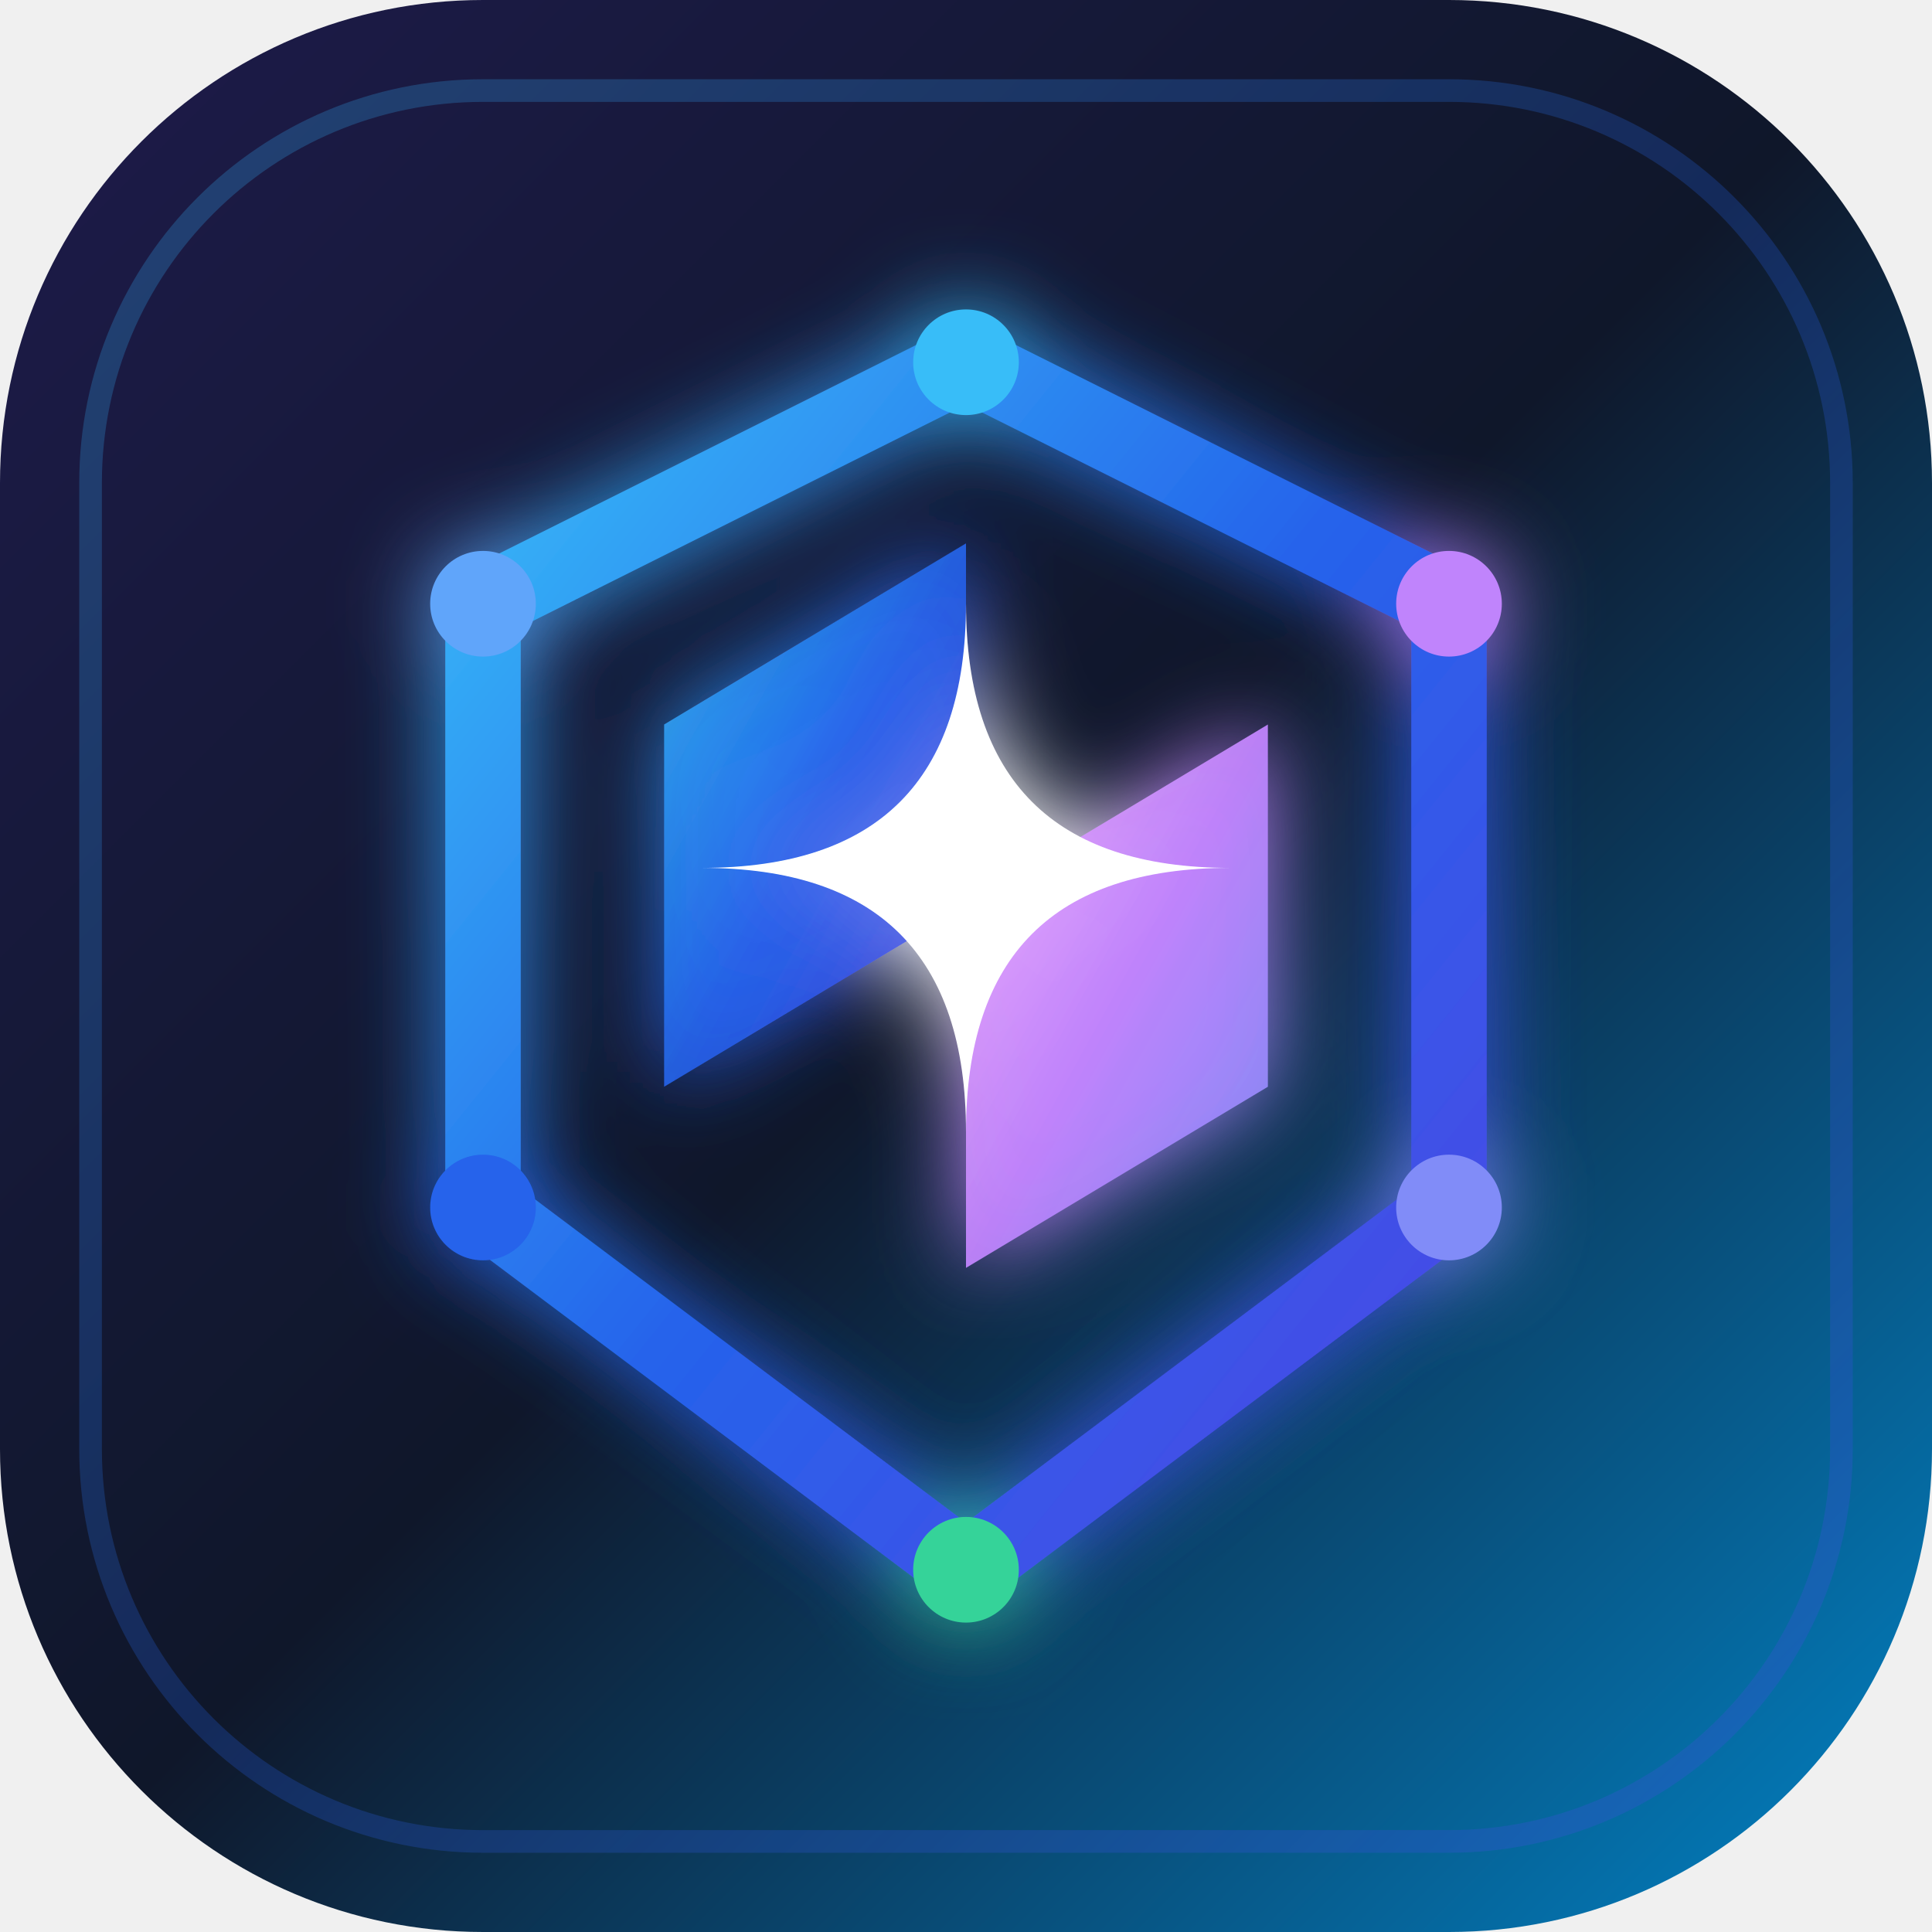
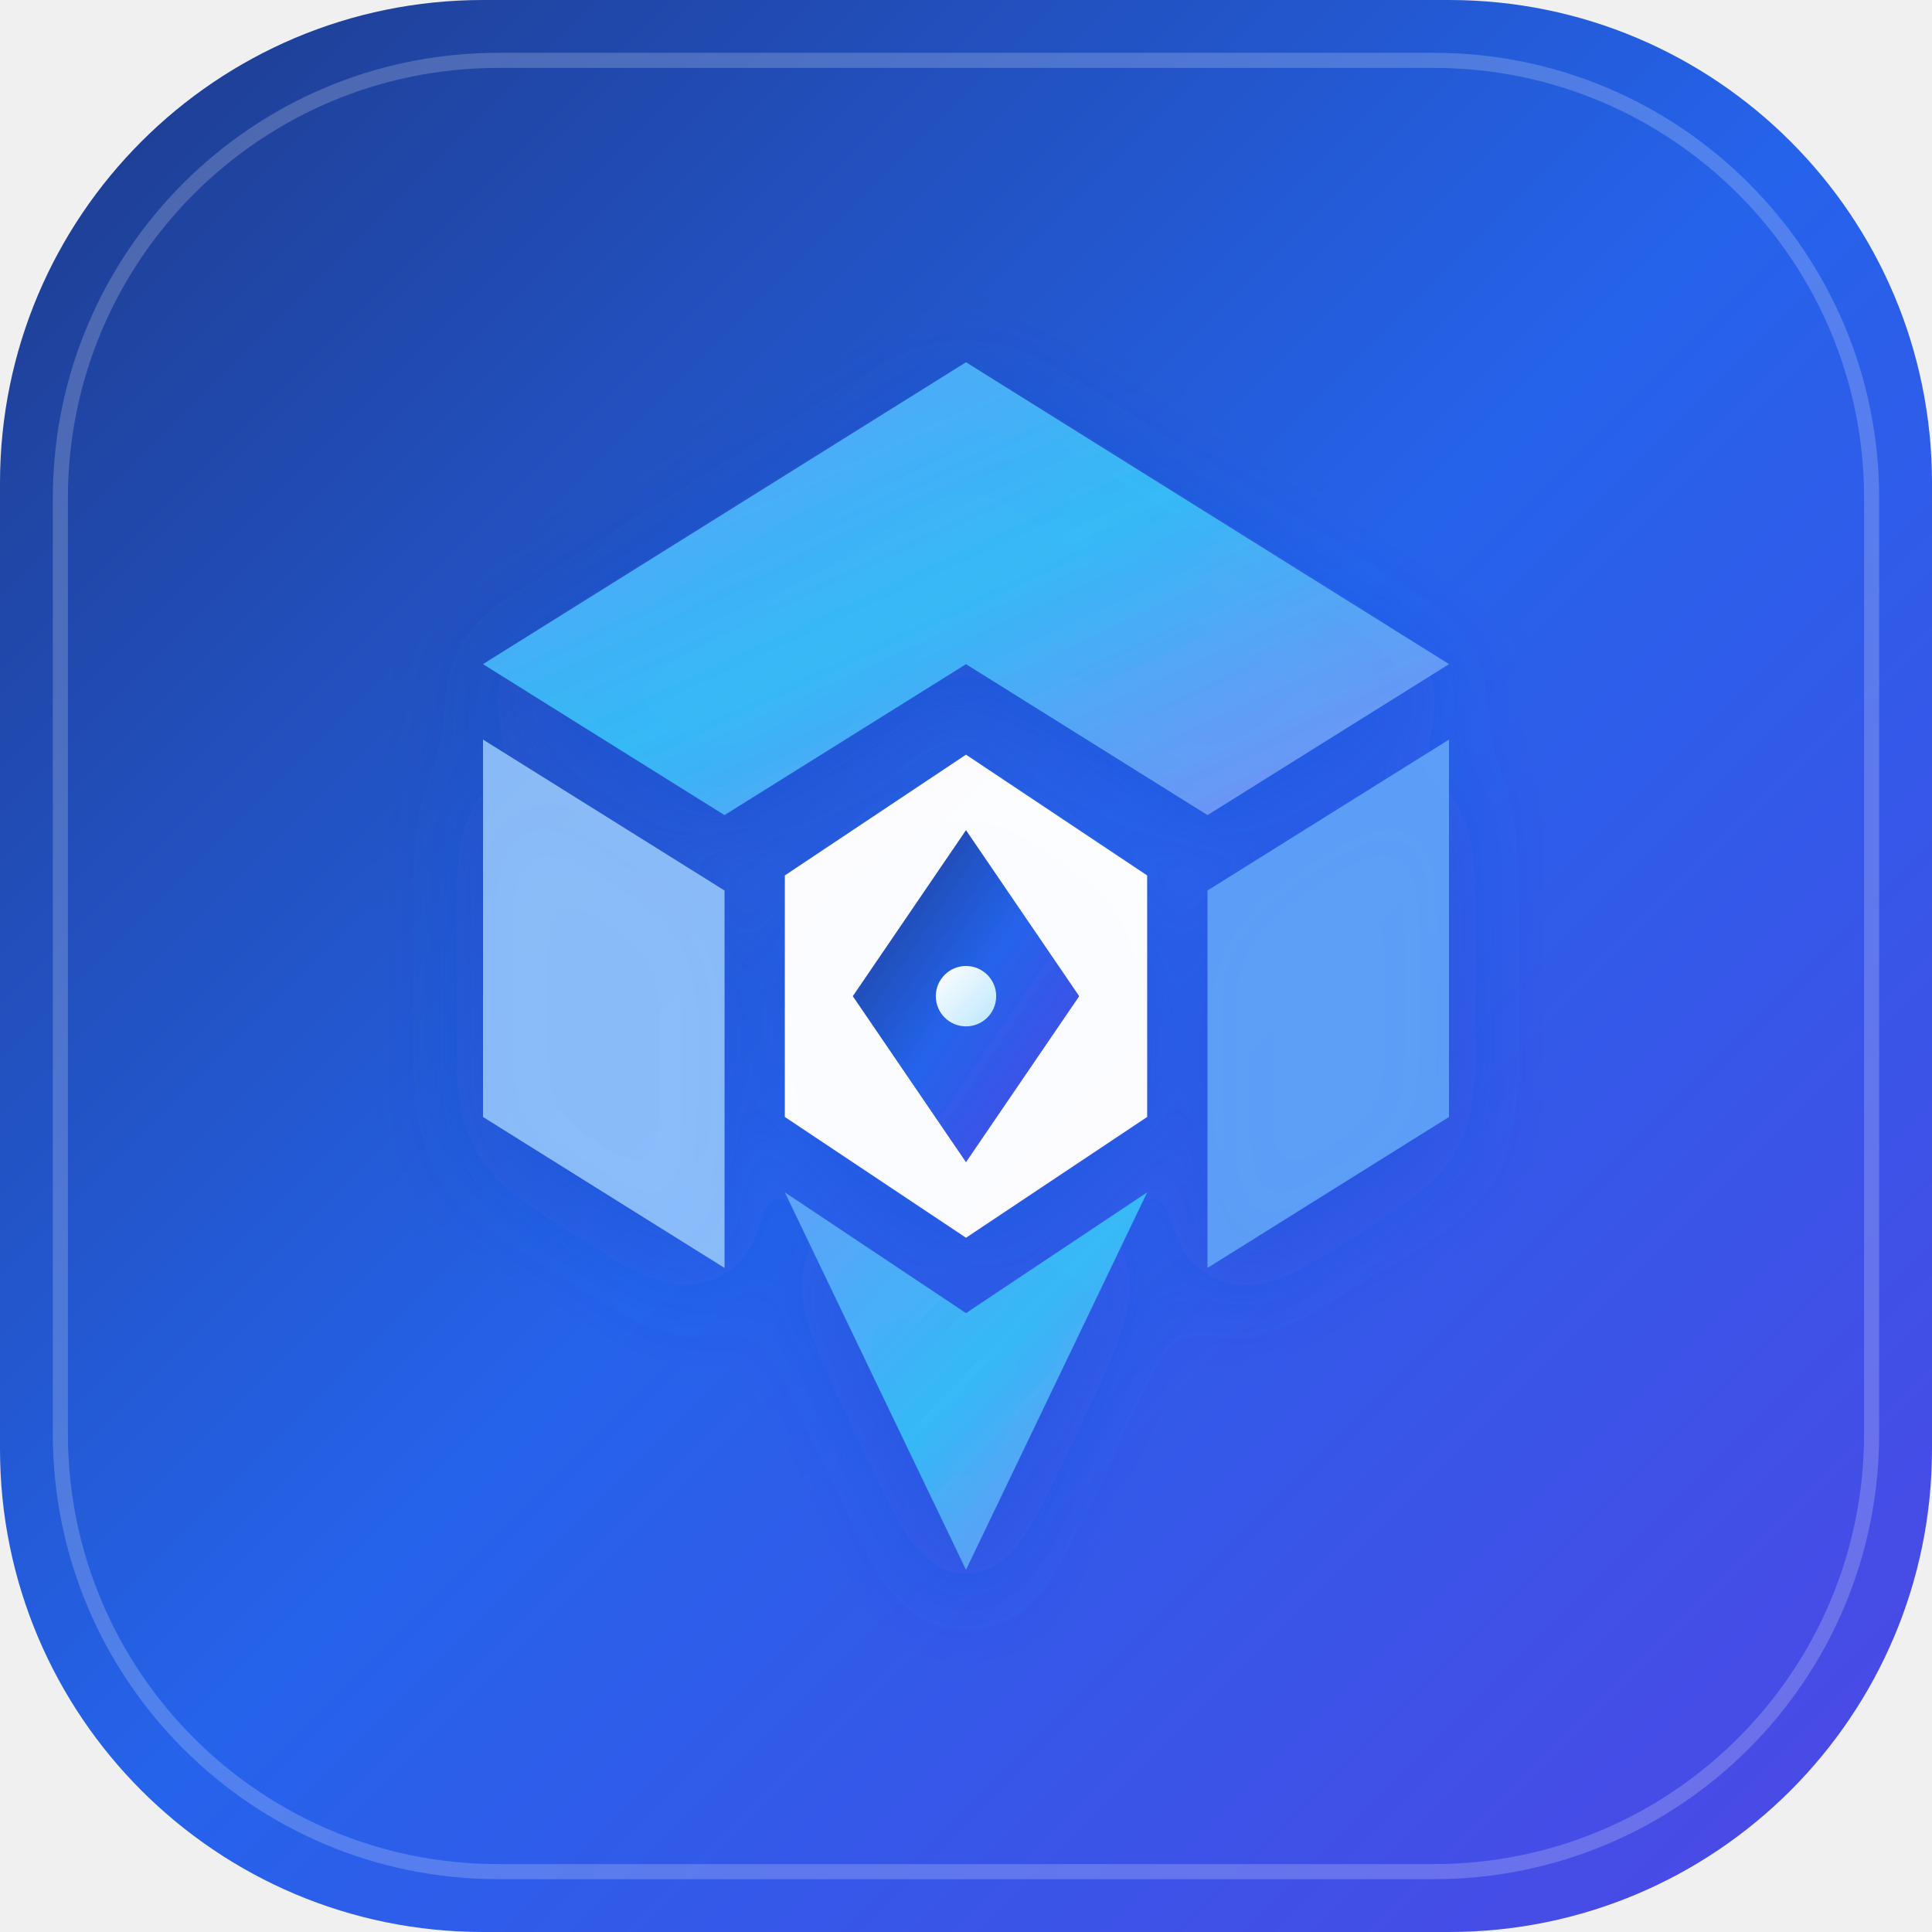
<svg xmlns="http://www.w3.org/2000/svg" viewBox="0 0 512 512" width="100%" height="100%">
  <defs>
-     <linearGradient id="bgGradient" x1="0%" y1="0%" x2="100%" y2="100%">
-       <stop offset="0%" stop-color="#1E1B4B" />
-       <stop offset="50%" stop-color="#0F172A" />
-       <stop offset="100%" stop-color="#0284C7" />
-     </linearGradient>
-     <linearGradient id="primaryGradient" x1="0%" y1="0%" x2="100%" y2="100%">
-       <stop offset="0%" stop-color="#38BDF8" />
+     <linearGradient id="bgGrad" x1="0%" y1="0%" x2="100%" y2="100%">
+       <stop offset="0%" stop-color="#1E3A8A" />
      <stop offset="50%" stop-color="#2563EB" />
      <stop offset="100%" stop-color="#4F46E5" />
    </linearGradient>
-     <linearGradient id="sparkGradient" x1="0%" y1="0%" x2="100%" y2="100%">
-       <stop offset="0%" stop-color="#F0ABFC" />
-       <stop offset="50%" stop-color="#C084FC" />
+     <linearGradient id="glowGrad" x1="0%" y1="0%" x2="100%" y2="100%">
+       <stop offset="0%" stop-color="#60A5FA" />
+       <stop offset="50%" stop-color="#38BDF8" />
      <stop offset="100%" stop-color="#818CF8" />
    </linearGradient>
-     <linearGradient id="accentGradient" x1="0%" y1="0%" x2="100%" y2="100%">
-       <stop offset="0%" stop-color="#34D399" />
-       <stop offset="100%" stop-color="#059669" />
+     <linearGradient id="accentSpark" x1="0%" y1="0%" x2="100%" y2="100%">
+       <stop offset="0%" stop-color="#FFFFFF" />
+       <stop offset="100%" stop-color="#BAE6FD" />
    </linearGradient>
-     <filter id="glow" x="-20%" y="-20%" width="140%" height="140%">
-       <feGaussianBlur stdDeviation="12" result="blur" />
-       <feComposite in="SourceGraphic" in2="blur" operator="over" />
+     <filter id="shadowGlow" x="-20%" y="-20%" width="140%" height="140%">
+       <feDropShadow dx="0" dy="8" stdDeviation="12" flood-color="#1D4ED8" flood-opacity="0.5" />
    </filter>
  </defs>
-   <rect width="512" height="512" rx="128" fill="url(#bgGradient)" />
-   <rect x="24" y="24" width="464" height="464" rx="104" fill="none" stroke="url(#primaryGradient)" stroke-opacity="0.25" stroke-width="6" />
-   <g filter="url(#glow)">
-     <path d="M 256 96 L 384 160 L 384 320 L 256 416 L 128 320 L 128 160 Z" fill="none" stroke="url(#primaryGradient)" stroke-width="20" stroke-linecap="round" stroke-linejoin="round" />
-     <path d="M 176 192 L 256 144 L 256 240 L 176 288 Z" fill="url(#primaryGradient)" opacity="0.9" />
-     <path d="M 336 192 L 256 240 L 256 336 L 336 288 Z" fill="url(#sparkGradient)" opacity="0.95" />
-     <path d="M 256 160 Q 256 230 186 230 Q 256 230 256 300 Q 256 230 326 230 Q 256 230 256 160 Z" fill="#FFFFFF" />
-     <circle cx="256" cy="96" r="14" fill="#38BDF8" />
-     <circle cx="384" cy="160" r="14" fill="#C084FC" />
-     <circle cx="384" cy="320" r="14" fill="#818CF8" />
-     <circle cx="256" cy="416" r="14" fill="#34D399" />
-     <circle cx="128" cy="320" r="14" fill="#2563EB" />
-     <circle cx="128" cy="160" r="14" fill="#60A5FA" />
+   <rect width="512" height="512" rx="128" fill="url(#bgGrad)" />
+   <rect x="16" y="16" width="480" height="480" rx="116" fill="none" stroke="#FFFFFF" stroke-width="4" stroke-opacity="0.2" />
+   <g filter="url(#shadowGlow)" transform="translate(0, 0)">
+     <path d="M 256 96 L 384 176 L 320 216 L 256 176 L 192 216 L 128 176 Z" fill="url(#glowGrad)" opacity="0.95" />
+     <path d="M 128 196 L 192 236 L 192 336 L 128 296 Z" fill="#93C5FD" opacity="0.90" />
+     <path d="M 384 196 L 384 296 L 320 336 L 320 236 Z" fill="#60A5FA" opacity="0.90" />
+     <polygon points="256,200 304,232 304,296 256,328 208,296 208,232" fill="#FFFFFF" opacity="0.98" />
+     <polygon points="256,220 286,264 256,308 226,264" fill="url(#bgGrad)" />
+     <circle cx="256" cy="264" r="8" fill="url(#accentSpark)" />
+     <path d="M 208 316 L 256 348 L 304 316 L 256 416 Z" fill="url(#glowGrad)" opacity="0.95" />
  </g>
</svg>
